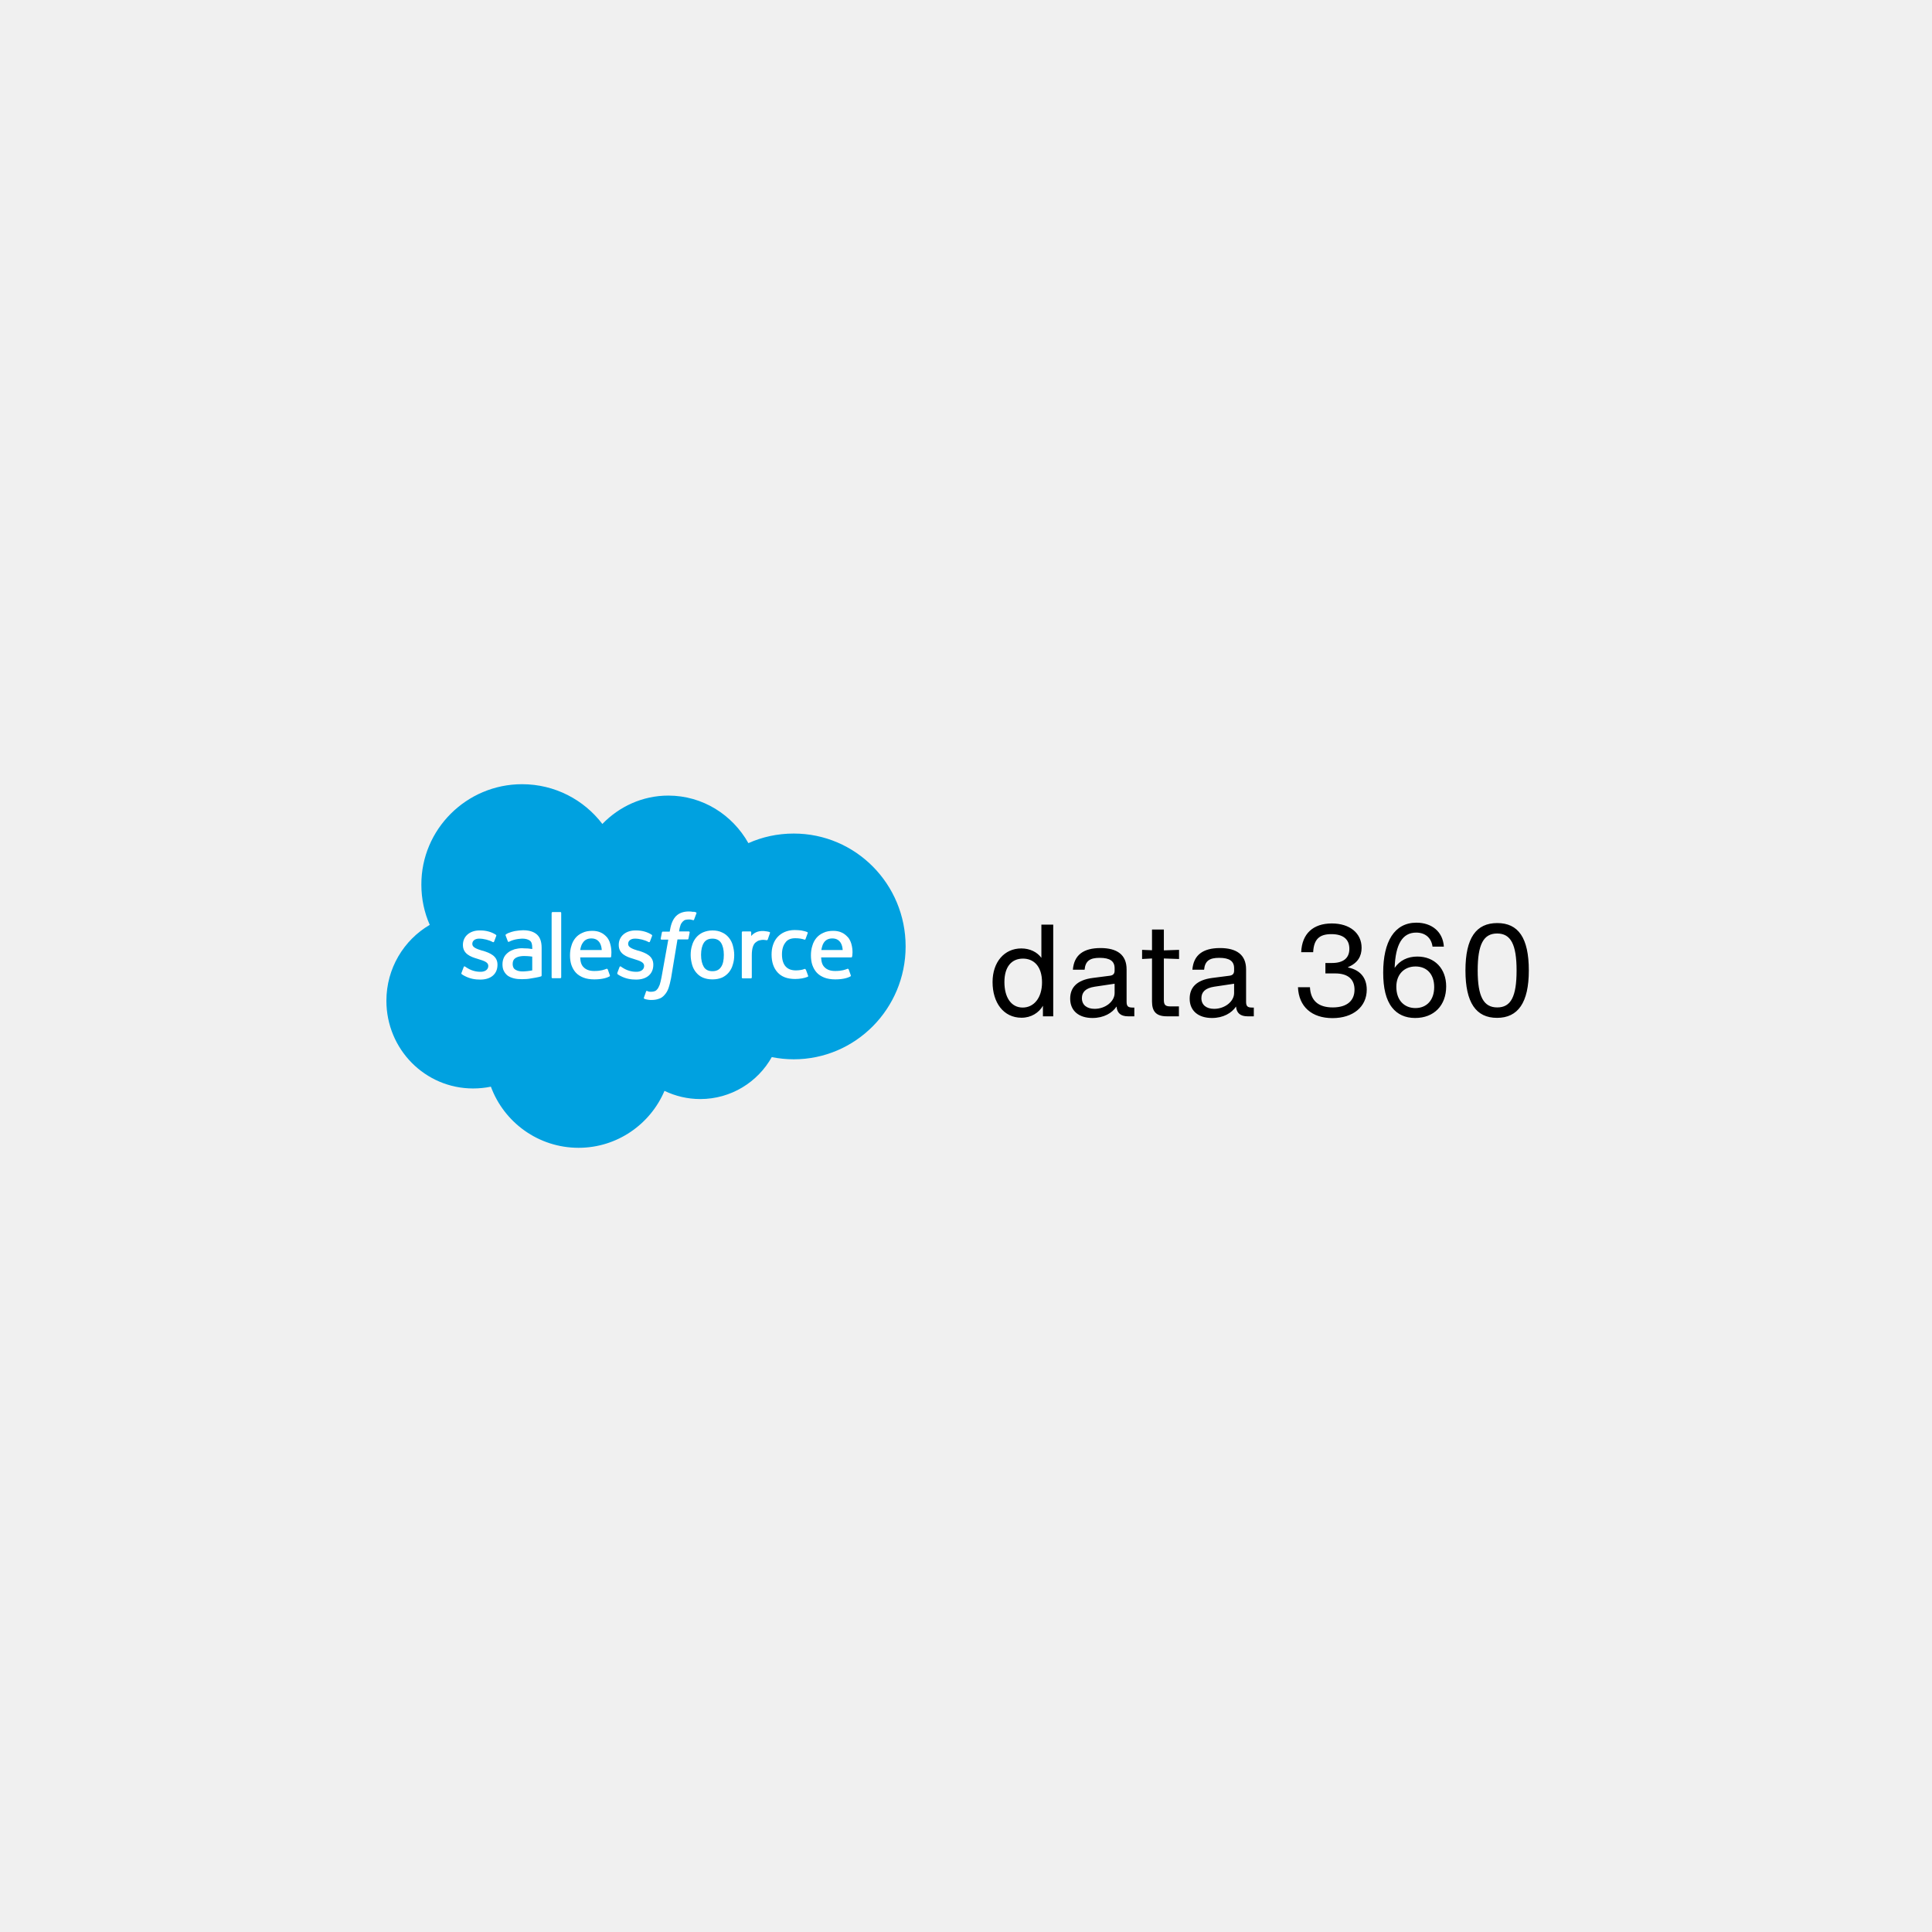
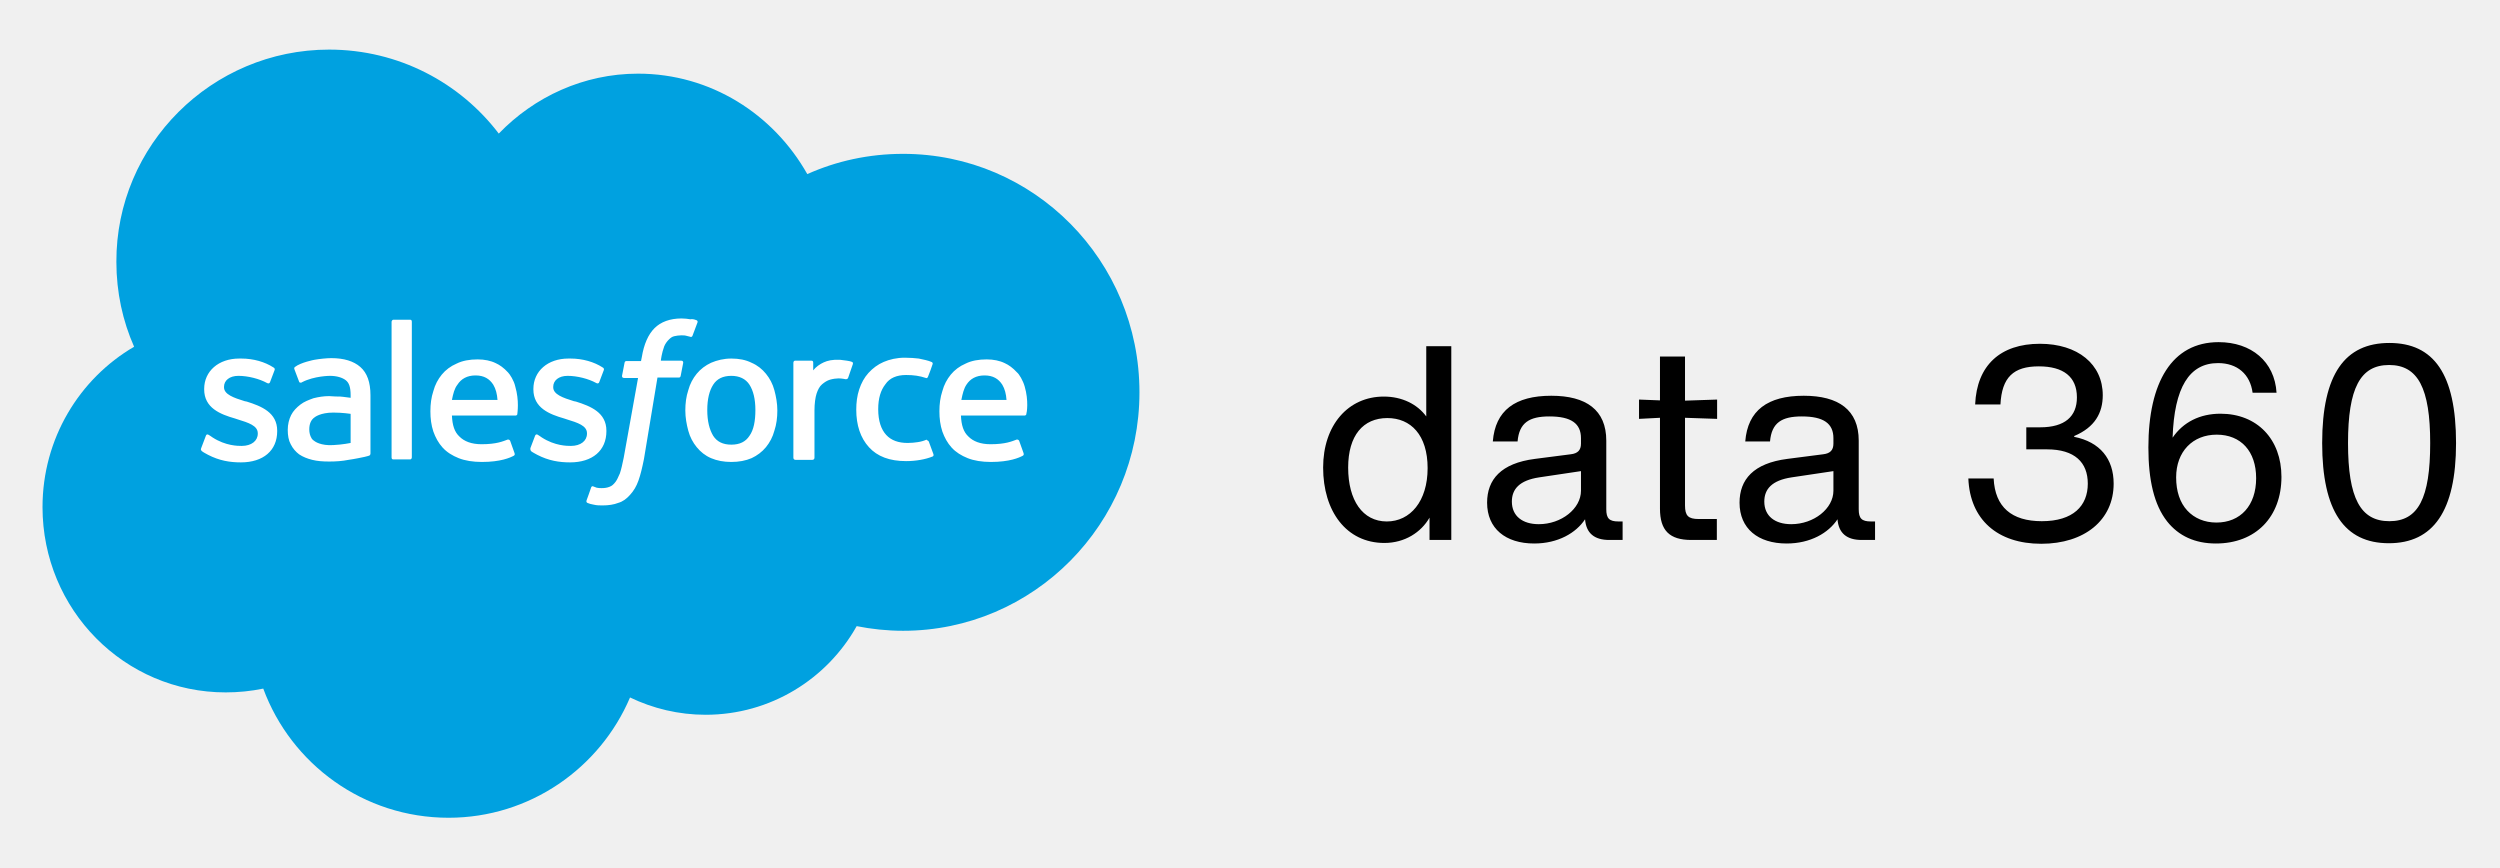
- <svg xmlns="http://www.w3.org/2000/svg" fill="none" viewBox="0 0 480 480" height="480" width="480">
+ <svg xmlns="http://www.w3.org/2000/svg" fill="none" viewBox="91 189 294 102">
  <path fill="#00A1E0" d="M149.655 204.71C153.824 200.392 159.631 197.662 166.034 197.662C174.571 197.662 181.967 202.427 185.938 209.475C189.362 207.937 193.184 207.093 197.205 207.093C212.591 207.093 225 219.65 225 235.136C225 250.622 212.542 263.18 197.205 263.18C195.319 263.18 193.482 262.981 191.745 262.634C188.27 268.838 181.619 273.057 173.976 273.057C170.799 273.057 167.771 272.312 165.091 271.022C161.567 279.311 153.328 285.168 143.748 285.168C133.772 285.168 125.235 278.864 121.959 269.98C120.519 270.277 119.03 270.426 117.541 270.426C105.629 270.426 96 260.698 96 248.637C96 240.596 100.318 233.548 106.771 229.776C105.431 226.748 104.686 223.373 104.686 219.799C104.636 206.05 115.903 194.833 129.702 194.833C137.842 194.833 145.088 198.704 149.655 204.71Z" />
  <path fill="white" d="M114.664 241.688L115.21 240.249C115.309 240 115.458 240.1 115.557 240.149C115.706 240.249 115.805 240.298 116.004 240.447C117.542 241.44 118.982 241.44 119.428 241.44C120.57 241.44 121.315 240.844 121.315 240V239.951C121.315 239.057 120.223 238.71 118.932 238.313L118.634 238.214C116.897 237.717 115.011 236.973 115.011 234.789V234.739C115.011 232.655 116.699 231.165 119.131 231.165H119.379C120.818 231.165 122.158 231.563 123.151 232.208C123.25 232.257 123.35 232.357 123.3 232.506C123.25 232.655 122.804 233.796 122.754 233.945C122.655 234.193 122.407 234.044 122.407 234.044C121.513 233.548 120.173 233.2 119.031 233.2C117.989 233.2 117.344 233.746 117.344 234.491V234.541C117.344 235.384 118.485 235.781 119.776 236.179L120.024 236.228C121.761 236.774 123.598 237.519 123.598 239.653V239.703C123.598 241.986 121.96 243.376 119.329 243.376C118.039 243.376 116.798 243.177 115.458 242.482C115.21 242.333 114.961 242.234 114.713 242.035C114.664 241.936 114.564 241.887 114.664 241.688ZM153.378 241.688L153.924 240.249C154.024 240 154.222 240.1 154.272 240.149C154.421 240.249 154.52 240.298 154.719 240.447C156.257 241.44 157.697 241.44 158.143 241.44C159.285 241.44 160.029 240.844 160.029 240V239.951C160.029 239.057 158.938 238.71 157.647 238.313L157.349 238.214C155.612 237.717 153.726 236.973 153.726 234.789V234.739C153.726 232.655 155.413 231.165 157.846 231.165H158.094C159.533 231.165 160.873 231.563 161.866 232.208C161.965 232.257 162.064 232.357 162.015 232.506C161.965 232.655 161.519 233.796 161.469 233.945C161.37 234.193 161.121 234.044 161.121 234.044C160.228 233.548 158.888 233.2 157.746 233.2C156.704 233.2 156.059 233.746 156.059 234.491V234.541C156.059 235.384 157.2 235.781 158.491 236.179L158.739 236.228C160.476 236.774 162.313 237.519 162.313 239.653V239.703C162.313 241.986 160.675 243.376 158.044 243.376C156.754 243.376 155.513 243.177 154.173 242.482C153.924 242.333 153.676 242.234 153.428 242.035C153.428 241.936 153.329 241.887 153.378 241.688ZM182.067 234.888C182.266 235.633 182.415 236.427 182.415 237.271C182.415 238.114 182.315 238.908 182.067 239.653C181.869 240.397 181.521 241.043 181.075 241.589C180.628 242.135 180.032 242.581 179.387 242.879C178.692 243.177 177.898 243.326 177.004 243.326C176.111 243.326 175.317 243.177 174.622 242.879C173.927 242.581 173.381 242.135 172.934 241.589C172.488 241.043 172.14 240.397 171.942 239.653C171.743 238.908 171.594 238.114 171.594 237.271C171.594 236.427 171.694 235.633 171.942 234.888C172.14 234.144 172.488 233.498 172.934 232.952C173.381 232.406 173.977 231.96 174.622 231.662C175.317 231.364 176.111 231.165 177.004 231.165C177.898 231.165 178.692 231.314 179.387 231.662C180.082 231.96 180.628 232.406 181.075 232.952C181.521 233.498 181.869 234.144 182.067 234.888ZM179.834 237.221C179.834 235.93 179.585 234.938 179.139 234.243C178.692 233.548 177.948 233.2 177.004 233.2C176.012 233.2 175.317 233.548 174.87 234.243C174.423 234.938 174.175 235.93 174.175 237.221C174.175 238.511 174.423 239.504 174.87 240.249C175.317 240.943 176.012 241.291 177.004 241.291C177.997 241.291 178.692 240.943 179.139 240.249C179.635 239.554 179.834 238.511 179.834 237.221ZM200.233 240.943L200.779 242.432C200.829 242.631 200.68 242.681 200.68 242.681C199.836 243.028 198.695 243.227 197.553 243.227C195.617 243.227 194.178 242.681 193.185 241.589C192.193 240.497 191.696 239.008 191.696 237.171C191.696 236.327 191.796 235.533 192.044 234.789C192.292 234.044 192.639 233.399 193.136 232.853C193.632 232.307 194.228 231.86 194.923 231.563C195.617 231.265 196.461 231.066 197.404 231.066C198.049 231.066 198.595 231.116 199.042 231.165C199.539 231.265 200.233 231.414 200.531 231.563C200.581 231.563 200.73 231.662 200.68 231.811C200.482 232.406 200.333 232.803 200.134 233.3C200.035 233.548 199.886 233.449 199.886 233.449C199.141 233.2 198.447 233.101 197.553 233.101C196.461 233.101 195.617 233.449 195.121 234.193C194.575 234.888 194.277 235.831 194.277 237.122C194.277 238.511 194.625 239.504 195.22 240.149C195.816 240.795 196.66 241.092 197.752 241.092C198.198 241.092 198.595 241.043 198.943 240.993C199.29 240.943 199.638 240.844 199.985 240.695C199.936 240.795 200.134 240.745 200.233 240.943ZM211.5 234.441C211.997 236.129 211.749 237.568 211.699 237.668C211.699 237.866 211.5 237.866 211.5 237.866H204.006C204.055 239.008 204.303 239.802 204.899 240.348C205.445 240.894 206.289 241.241 207.48 241.241C209.267 241.241 210.011 240.894 210.557 240.695C210.557 240.695 210.756 240.646 210.855 240.844L211.352 242.234C211.451 242.482 211.352 242.532 211.302 242.581C210.855 242.83 209.714 243.326 207.53 243.326C206.487 243.326 205.544 243.177 204.8 242.879C204.055 242.581 203.41 242.184 202.914 241.638C202.417 241.092 202.07 240.447 201.822 239.752C201.574 239.008 201.474 238.214 201.474 237.37C201.474 236.526 201.574 235.732 201.822 234.987C202.02 234.243 202.368 233.598 202.814 233.052C203.261 232.506 203.857 232.059 204.552 231.761C205.246 231.414 206.09 231.265 207.033 231.265C207.827 231.265 208.572 231.414 209.168 231.711C209.614 231.91 210.111 232.257 210.607 232.803C210.855 233.002 211.302 233.746 211.5 234.441ZM204.055 236.03H209.366C209.317 235.335 209.168 234.739 208.87 234.243C208.423 233.548 207.778 233.151 206.785 233.151C205.792 233.151 205.098 233.548 204.651 234.243C204.353 234.69 204.204 235.285 204.055 236.03ZM151.592 234.441C152.088 236.129 151.84 237.568 151.84 237.668C151.84 237.866 151.641 237.866 151.641 237.866H144.146C144.196 239.008 144.444 239.802 145.04 240.348C145.586 240.894 146.43 241.241 147.621 241.241C149.408 241.241 150.152 240.894 150.698 240.695C150.698 240.695 150.897 240.646 150.996 240.844L151.492 242.234C151.592 242.482 151.492 242.532 151.443 242.581C150.996 242.83 149.854 243.326 147.67 243.326C146.628 243.326 145.685 243.177 144.941 242.879C144.196 242.581 143.551 242.184 143.054 241.638C142.558 241.092 142.211 240.447 141.963 239.752C141.714 239.008 141.615 238.214 141.615 237.37C141.615 236.526 141.714 235.732 141.963 234.987C142.161 234.243 142.509 233.598 142.955 233.052C143.402 232.506 143.998 232.059 144.692 231.761C145.387 231.414 146.231 231.265 147.174 231.265C147.968 231.265 148.713 231.414 149.308 231.711C149.755 231.91 150.251 232.257 150.748 232.803C150.946 233.002 151.443 233.746 151.592 234.441ZM144.146 236.03H149.507C149.457 235.335 149.308 234.739 149.011 234.243C148.564 233.548 147.919 233.151 146.926 233.151C145.933 233.151 145.238 233.548 144.792 234.243C144.444 234.69 144.295 235.285 144.146 236.03ZM130.993 235.633C130.993 235.633 131.589 235.682 132.234 235.781V235.484C132.234 234.491 132.036 233.995 131.639 233.697C131.241 233.399 130.596 233.2 129.802 233.2C129.802 233.2 127.966 233.2 126.526 233.945C126.477 233.995 126.427 233.995 126.427 233.995C126.427 233.995 126.228 234.044 126.179 233.895L125.633 232.456C125.534 232.257 125.682 232.158 125.682 232.158C126.377 231.612 127.966 231.314 127.966 231.314C128.512 231.215 129.405 231.116 129.951 231.116C131.44 231.116 132.582 231.463 133.376 232.158C134.17 232.853 134.567 233.945 134.567 235.484V242.333C134.567 242.333 134.567 242.532 134.418 242.581C134.418 242.581 134.12 242.681 133.872 242.73C133.624 242.78 132.731 242.978 131.986 243.078C131.241 243.227 130.497 243.276 129.703 243.276C128.958 243.276 128.313 243.227 127.717 243.078C127.122 242.929 126.625 242.73 126.179 242.432C125.782 242.135 125.434 241.738 125.186 241.241C124.938 240.795 124.839 240.199 124.839 239.554C124.839 238.908 124.988 238.313 125.236 237.816C125.484 237.32 125.881 236.923 126.328 236.576C126.774 236.228 127.32 236.03 127.866 235.831C128.462 235.682 129.058 235.583 129.703 235.583C130.298 235.633 130.696 235.633 130.993 235.633ZM128.015 240.894C128.015 240.894 128.71 241.44 130.199 241.341C131.291 241.291 132.234 241.092 132.234 241.092V237.668C132.234 237.668 131.291 237.519 130.199 237.519C128.66 237.519 128.015 238.065 128.015 238.065C127.569 238.362 127.37 238.859 127.37 239.504C127.37 239.901 127.469 240.249 127.618 240.497C127.668 240.596 127.717 240.695 128.015 240.894ZM191.299 231.811C191.25 232.009 190.852 233.052 190.753 233.399C190.704 233.548 190.604 233.598 190.455 233.598C190.455 233.598 190.009 233.498 189.612 233.498C189.363 233.498 188.966 233.548 188.619 233.647C188.272 233.746 187.974 233.945 187.676 234.193C187.378 234.441 187.18 234.838 187.031 235.285C186.882 235.732 186.782 236.476 186.782 237.271V242.83C186.782 242.978 186.683 243.078 186.534 243.078H184.549C184.4 243.078 184.301 242.978 184.301 242.83V231.662C184.301 231.513 184.4 231.414 184.499 231.414H186.435C186.584 231.414 186.634 231.513 186.634 231.662V232.555C186.931 232.158 187.428 231.811 187.874 231.612C188.321 231.414 188.867 231.265 189.81 231.314C190.307 231.364 190.952 231.463 191.051 231.513C191.25 231.563 191.349 231.612 191.299 231.811ZM172.885 226.649C172.934 226.649 173.083 226.748 173.034 226.897L172.438 228.485C172.388 228.584 172.339 228.684 172.091 228.584C172.041 228.584 171.942 228.535 171.694 228.485C171.545 228.436 171.297 228.436 171.098 228.436C170.8 228.436 170.552 228.485 170.304 228.535C170.056 228.584 169.857 228.733 169.659 228.932C169.46 229.13 169.261 229.379 169.113 229.726C168.815 230.52 168.716 231.364 168.716 231.414H171.098C171.297 231.414 171.346 231.513 171.346 231.662L171.048 233.2C170.999 233.449 170.8 233.399 170.8 233.399H168.318L166.73 242.978C166.532 243.971 166.333 244.815 166.085 245.51C165.837 246.205 165.539 246.701 165.092 247.197C164.695 247.644 164.248 247.992 163.702 248.14C163.206 248.339 162.561 248.438 161.866 248.438C161.519 248.438 161.171 248.438 160.774 248.339C160.476 248.289 160.327 248.24 160.079 248.14C159.98 248.091 159.93 247.992 159.98 247.843C160.029 247.694 160.476 246.503 160.526 246.304C160.625 246.105 160.774 246.205 160.774 246.205C160.923 246.254 161.022 246.304 161.171 246.354C161.37 246.403 161.568 246.403 161.767 246.403C162.114 246.403 162.412 246.354 162.66 246.254C162.958 246.155 163.156 245.957 163.355 245.708C163.554 245.46 163.702 245.113 163.901 244.666C164.05 244.219 164.199 243.574 164.348 242.83L166.035 233.449H164.397C164.199 233.449 164.149 233.349 164.149 233.2L164.447 231.662C164.497 231.414 164.695 231.463 164.695 231.463H166.383L166.482 230.967C166.73 229.478 167.226 228.336 167.971 227.592C168.716 226.847 169.807 226.45 171.148 226.45C171.545 226.45 171.892 226.5 172.19 226.549C172.388 226.5 172.637 226.549 172.885 226.649ZM139.431 242.78C139.431 242.929 139.332 243.028 139.233 243.028H137.247C137.098 243.028 137.049 242.929 137.049 242.78V226.847C137.049 226.748 137.148 226.599 137.247 226.599H139.233C139.382 226.599 139.431 226.698 139.431 226.847V242.78Z" />
  <path fill="black" d="M258.728 237.972V229.716H261.672V252.5H259.112V249.876C258.12 251.604 256.2 252.852 253.8 252.852C249.32 252.852 246.6 249.108 246.6 243.988C246.6 238.996 249.544 235.636 253.736 235.636C255.88 235.636 257.672 236.532 258.728 237.972ZM254.088 250.324C256.84 250.324 258.888 247.956 258.888 244.052C258.888 240.148 256.904 238.164 254.152 238.164C251.304 238.164 249.544 240.212 249.544 243.988C249.544 247.828 251.24 250.324 254.088 250.324ZM281.339 250.324H281.819V252.5H280.251C278.491 252.5 277.531 251.7 277.403 250.068C276.347 251.668 274.235 252.916 271.419 252.916C268.059 252.916 265.883 251.156 265.883 248.116C265.883 245.396 267.515 243.476 271.515 242.964L275.739 242.42C276.539 242.324 276.923 241.94 276.923 241.172V240.532C276.923 238.804 275.771 237.972 273.211 237.972C270.843 237.972 269.659 238.708 269.467 240.916H266.555C266.843 237.268 269.179 235.54 273.435 235.54C277.531 235.54 279.899 237.204 279.899 240.82V248.884C279.899 249.972 280.251 250.324 281.339 250.324ZM271.963 250.644C274.619 250.644 276.923 248.82 276.923 246.708V244.404L271.995 245.14C269.691 245.492 268.795 246.516 268.795 247.988C268.795 249.684 270.043 250.644 271.963 250.644ZM292.933 238.26L289.157 238.132V248.436C289.157 249.652 289.541 250.036 290.757 250.036H292.901V252.5H289.893C287.333 252.5 286.213 251.38 286.213 248.82V238.132L283.749 238.26V235.988L286.213 236.084V230.932H289.157V236.116L292.933 235.988V238.26ZM311.026 250.324H311.506V252.5H309.938C308.178 252.5 307.218 251.7 307.09 250.068C306.034 251.668 303.922 252.916 301.106 252.916C297.746 252.916 295.57 251.156 295.57 248.116C295.57 245.396 297.202 243.476 301.202 242.964L305.426 242.42C306.226 242.324 306.61 241.94 306.61 241.172V240.532C306.61 238.804 305.458 237.972 302.898 237.972C300.53 237.972 299.346 238.708 299.154 240.916H296.242C296.53 237.268 298.866 235.54 303.122 235.54C307.218 235.54 309.586 237.204 309.586 240.82V248.884C309.586 249.972 309.938 250.324 311.026 250.324ZM301.65 250.644C304.306 250.644 306.61 248.82 306.61 246.708V244.404L301.682 245.14C299.378 245.492 298.482 246.516 298.482 247.988C298.482 249.684 299.73 250.644 301.65 250.644ZM331.053 252.948C325.901 252.948 322.669 250.1 322.477 245.268H325.453C325.613 248.628 327.565 250.292 331.117 250.292C334.797 250.292 336.525 248.5 336.525 245.876C336.525 243.38 334.989 241.844 331.725 241.844H329.293V239.252H330.925C333.837 239.252 335.245 237.972 335.245 235.732C335.245 233.3 333.645 232.084 330.765 232.084C327.789 232.084 326.413 233.364 326.253 236.564H323.277C323.469 231.956 326.253 229.428 330.893 229.428C335.341 229.428 338.285 231.828 338.285 235.476C338.285 237.556 337.357 239.252 334.925 240.276V240.372C337.965 240.98 339.565 242.964 339.565 245.876C339.565 250.164 336.141 252.948 331.053 252.948ZM352.13 237.652C356.45 237.652 359.298 240.66 359.298 245.076C359.298 249.78 356.29 252.916 351.586 252.916C349.122 252.916 347.202 252.02 345.858 250.324C344.322 248.372 343.65 245.46 343.65 241.62C343.65 233.94 346.434 229.236 351.906 229.236C355.746 229.236 358.498 231.508 358.722 235.188H355.906C355.618 233.012 354.114 231.7 351.842 231.7C348.45 231.7 346.69 234.58 346.498 240.468C347.746 238.644 349.698 237.652 352.13 237.652ZM351.65 250.452C354.466 250.452 356.322 248.468 356.322 245.236C356.322 242.068 354.53 240.116 351.682 240.116C348.866 240.116 346.914 242.1 346.914 245.14C346.914 246.772 347.362 248.116 348.226 249.044C349.058 249.94 350.242 250.452 351.65 250.452ZM371.927 252.884C366.711 252.884 364.087 249.108 364.087 241.108C364.087 232.98 366.775 229.332 371.991 229.332C377.207 229.332 379.831 232.98 379.831 241.108C379.831 249.108 377.143 252.884 371.927 252.884ZM371.991 250.292C375.383 250.292 376.791 247.604 376.791 241.108C376.791 234.644 375.351 231.924 371.959 231.924C368.567 231.924 367.127 234.644 367.127 241.108C367.127 247.604 368.599 250.292 371.991 250.292Z" />
</svg>
